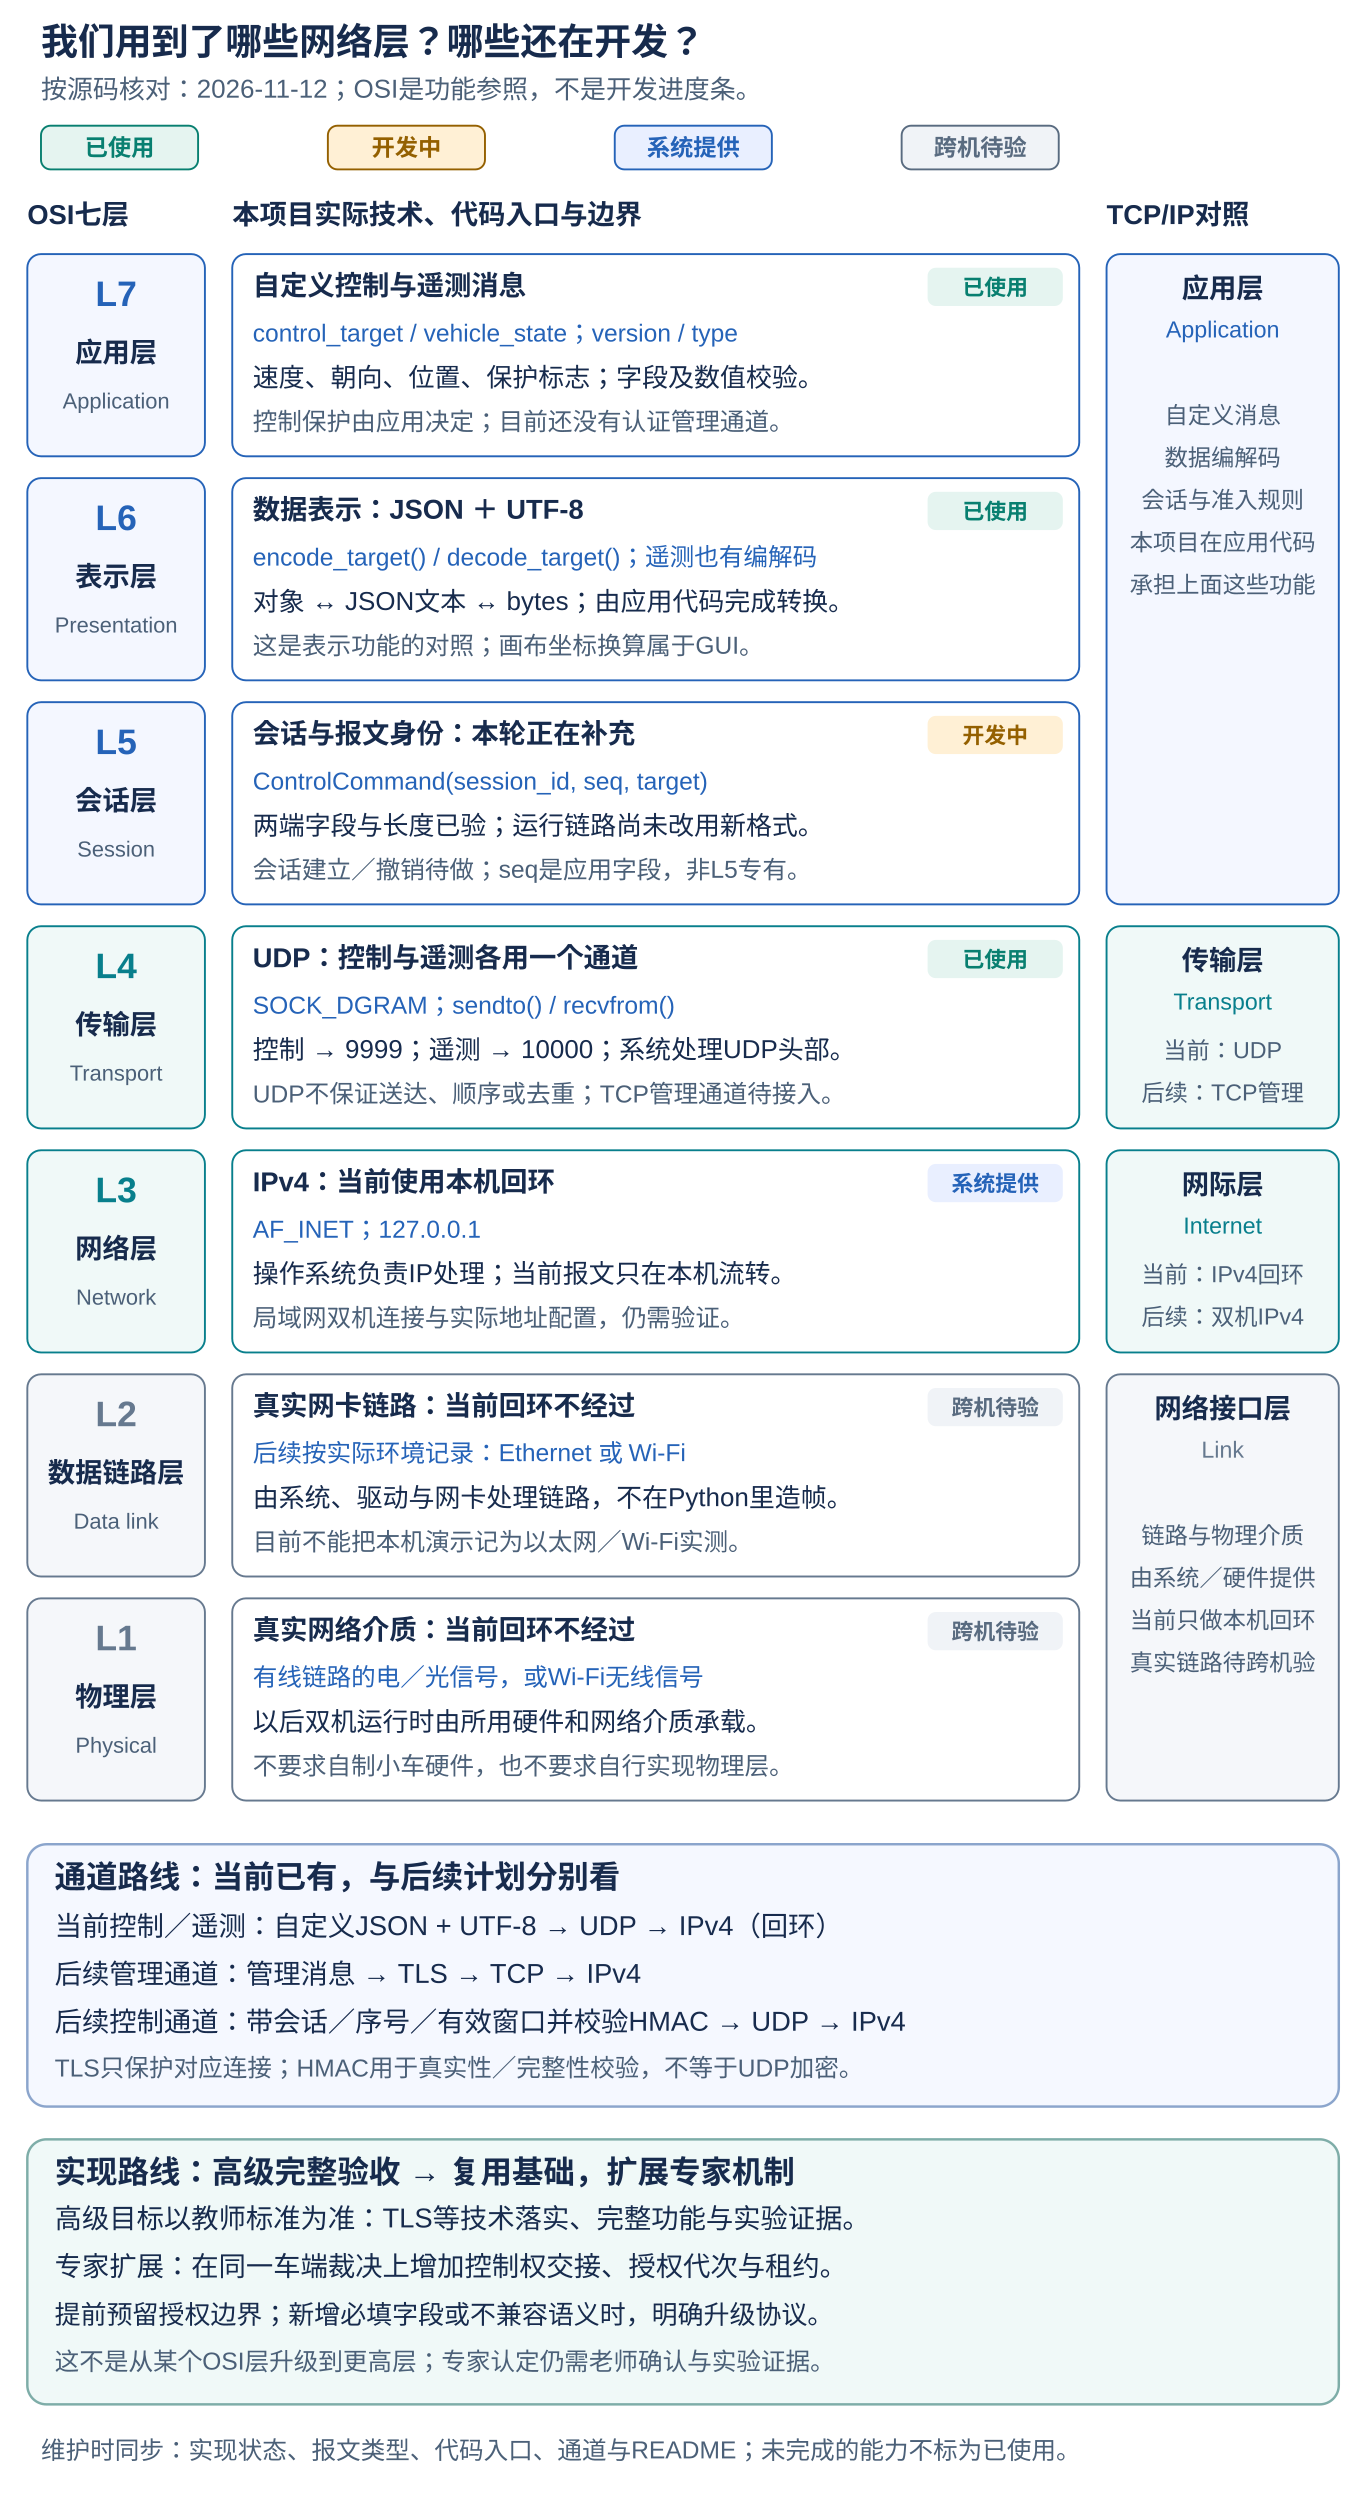
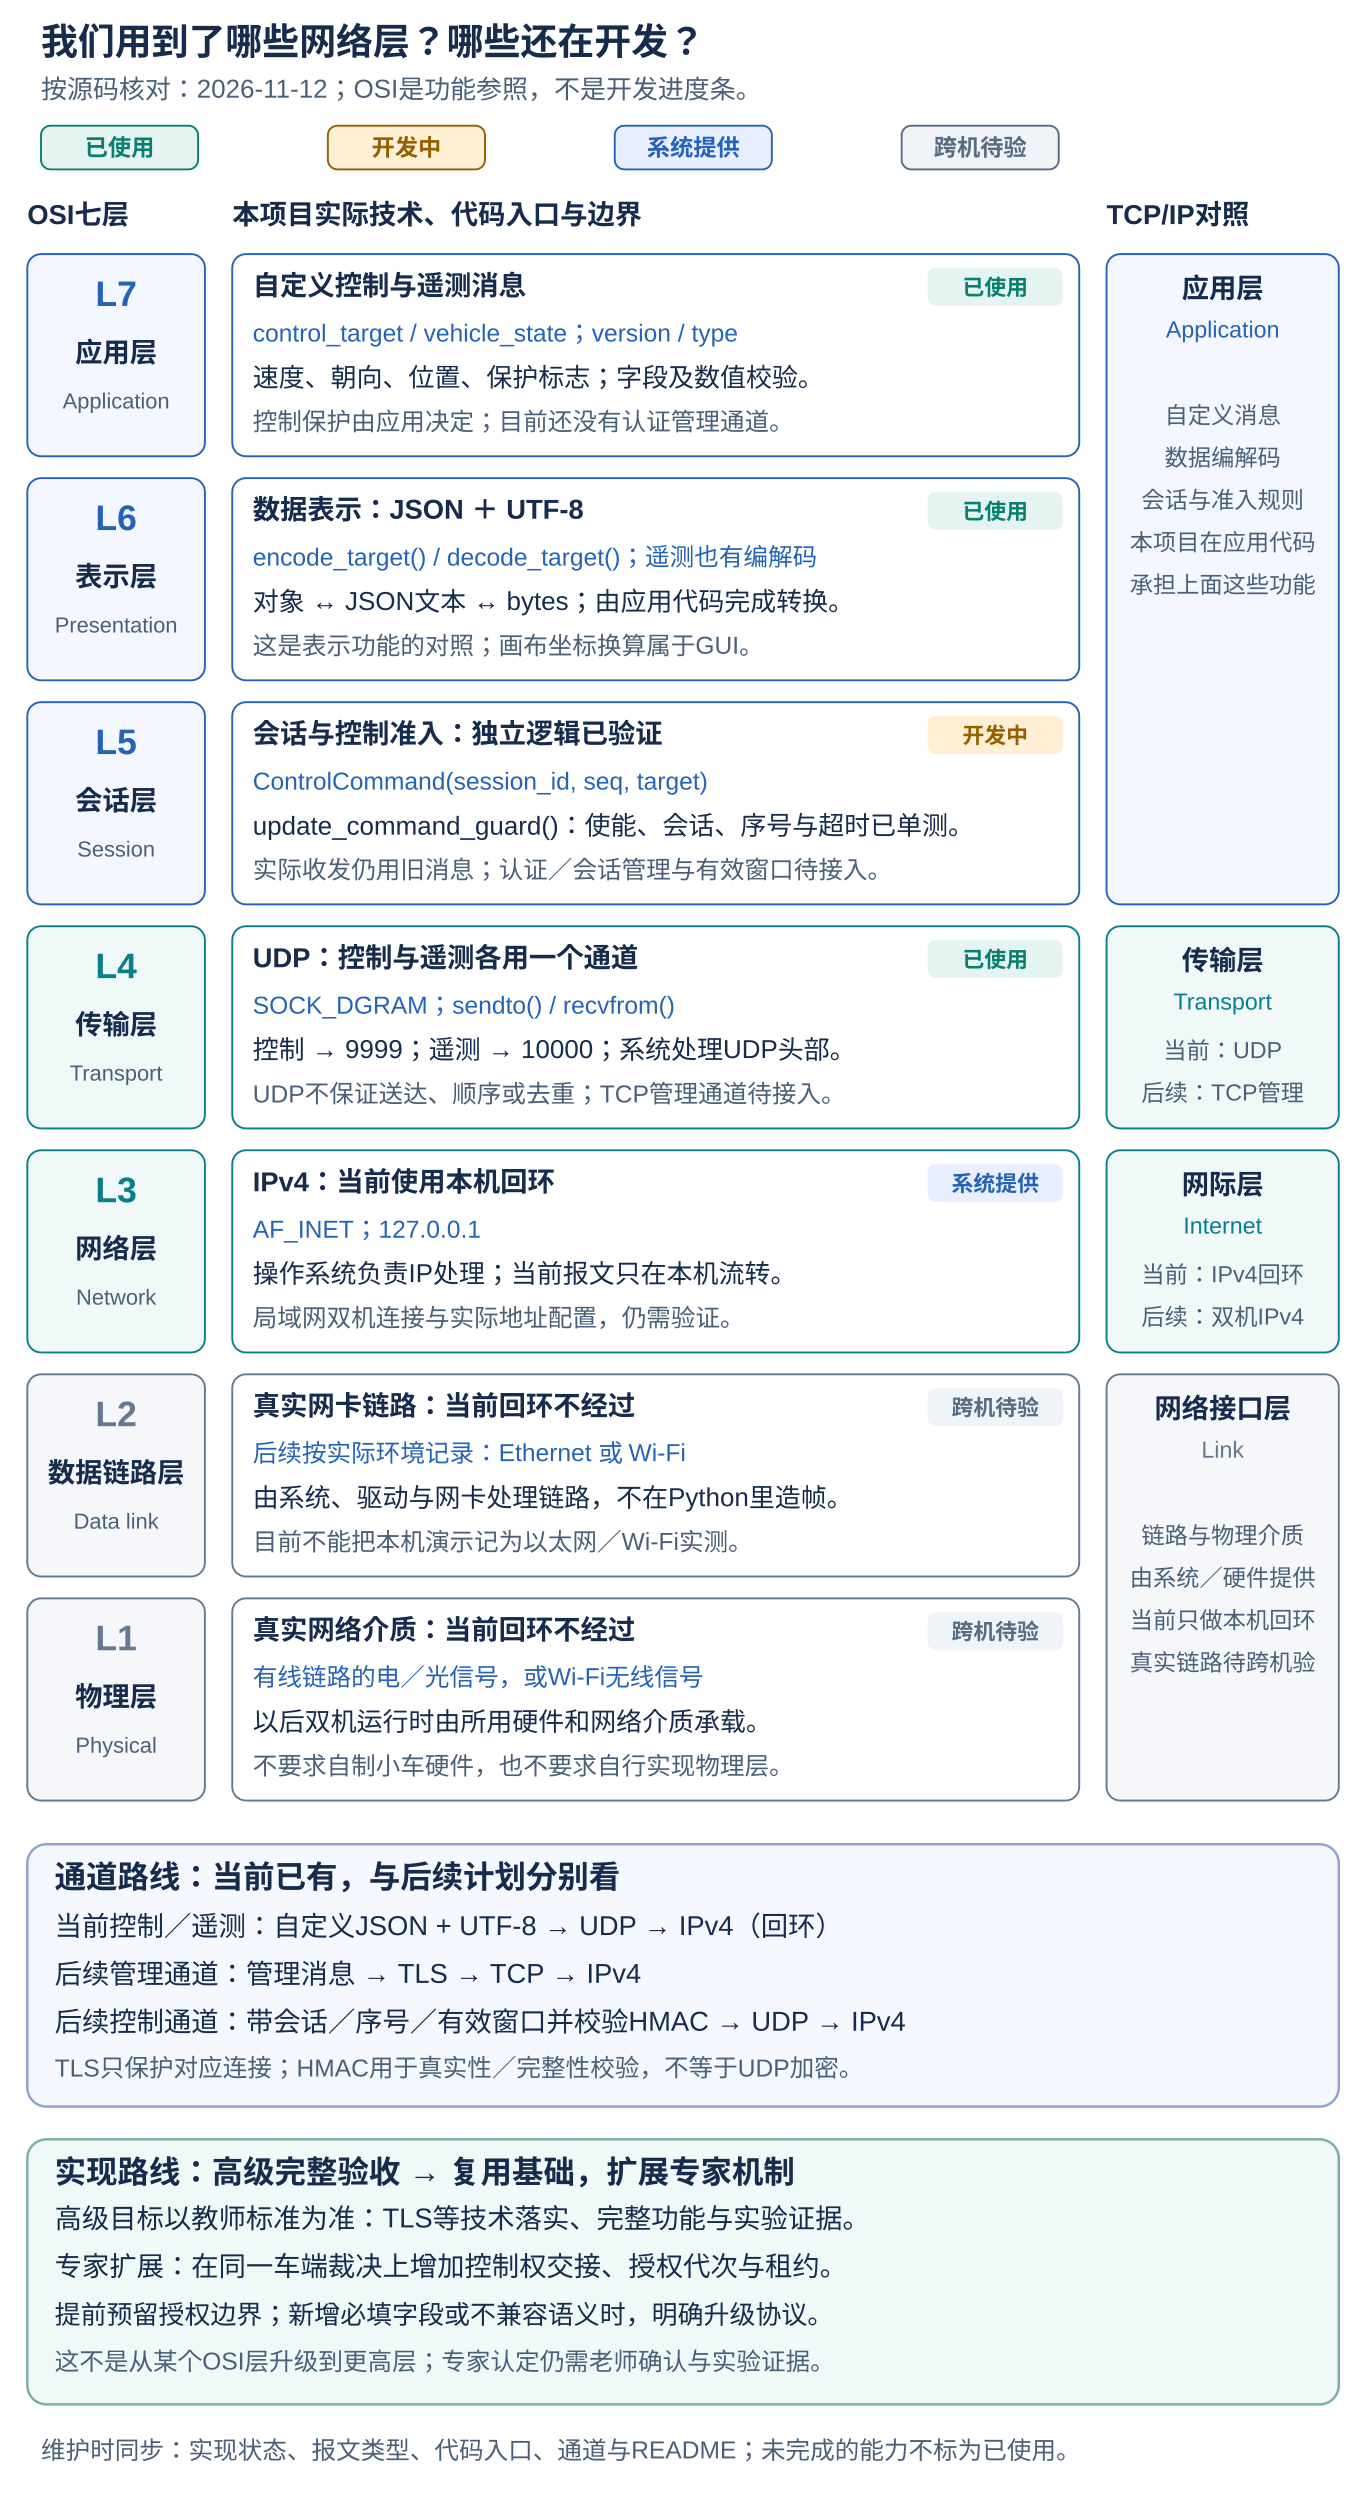
<svg xmlns="http://www.w3.org/2000/svg" width="1000" height="1830" viewBox="0 0 1000 1830" role="img" aria-labelledby="title description">
  <rect x="0" y="0" width="1000" height="1830" rx="0" fill="#ffffff" stroke="#ffffff" stroke-width="1.4" />
  <text x="30" y="40" font-family="Microsoft YaHei, Microsoft YaHei UI, Arial, sans-serif" font-size="27" font-weight="700" fill="#172b4d" text-anchor="start">我们用到了哪些网络层？哪些还在开发？</text>
  <text x="30" y="72" font-family="Microsoft YaHei, Microsoft YaHei UI, Arial, sans-serif" font-size="19" font-weight="400" fill="#4b6078" text-anchor="start">按源码核对：2026-11-12；OSI是功能参照，不是开发进度条。</text>
  <rect x="30" y="92" width="115" height="32" rx="7" fill="#e5f4f0" stroke="#087f70" stroke-width="1.4" />
  <text x="87.5" y="114" font-family="Microsoft YaHei, Microsoft YaHei UI, Arial, sans-serif" font-size="17" font-weight="700" fill="#087f70" text-anchor="middle">已使用</text>
  <rect x="240" y="92" width="115" height="32" rx="7" fill="#fff0d5" stroke="#946000" stroke-width="1.4" />
  <text x="297.5" y="114" font-family="Microsoft YaHei, Microsoft YaHei UI, Arial, sans-serif" font-size="17" font-weight="700" fill="#946000" text-anchor="middle">开发中</text>
  <rect x="450" y="92" width="115" height="32" rx="7" fill="#e9efff" stroke="#2563b8" stroke-width="1.4" />
  <text x="507.5" y="114" font-family="Microsoft YaHei, Microsoft YaHei UI, Arial, sans-serif" font-size="17" font-weight="700" fill="#2563b8" text-anchor="middle">系统提供</text>
  <rect x="660" y="92" width="115" height="32" rx="7" fill="#f0f3f7" stroke="#596b80" stroke-width="1.4" />
  <text x="717.5" y="114" font-family="Microsoft YaHei, Microsoft YaHei UI, Arial, sans-serif" font-size="17" font-weight="700" fill="#596b80" text-anchor="middle">跨机待验</text>
  <text x="20" y="164" font-family="Microsoft YaHei, Microsoft YaHei UI, Arial, sans-serif" font-size="20" font-weight="700" fill="#172b4d" text-anchor="start">OSI七层</text>
  <text x="170" y="164" font-family="Microsoft YaHei, Microsoft YaHei UI, Arial, sans-serif" font-size="20" font-weight="700" fill="#172b4d" text-anchor="start">本项目实际技术、代码入口与边界</text>
  <text x="810" y="164" font-family="Microsoft YaHei, Microsoft YaHei UI, Arial, sans-serif" font-size="20" font-weight="700" fill="#172b4d" text-anchor="start">TCP/IP对照</text>
  <g class="layer-row" data-level="L7" data-status="已使用">
    <rect x="20" y="186" width="130" height="148" rx="10" fill="#f4f7ff" stroke="#2563b8" stroke-width="1.4" />
    <text x="85" y="224" font-family="Microsoft YaHei, Microsoft YaHei UI, Arial, sans-serif" font-size="26" font-weight="700" fill="#2563b8" text-anchor="middle">L7</text>
    <text x="85" y="265" font-family="Microsoft YaHei, Microsoft YaHei UI, Arial, sans-serif" font-size="20" font-weight="700" fill="#172b4d" text-anchor="middle">应用层</text>
    <text x="85" y="299" font-family="Microsoft YaHei, Microsoft YaHei UI, Arial, sans-serif" font-size="16" font-weight="400" fill="#4b6078" text-anchor="middle">Application</text>
    <rect x="170" y="186" width="620" height="148" rx="10" fill="#ffffff" stroke="#2563b8" stroke-width="1.4" />
    <text x="185" y="216" font-family="Microsoft YaHei, Microsoft YaHei UI, Arial, sans-serif" font-size="20" font-weight="700" fill="#172b4d" text-anchor="start">自定义控制与遥测消息</text>
    <rect x="679" y="196" width="99" height="28" rx="6" fill="#e5f4f0" stroke="none" stroke-width="1.4" />
    <text x="728.5" y="216" font-family="Microsoft YaHei, Microsoft YaHei UI, Arial, sans-serif" font-size="16" font-weight="700" fill="#087f70" text-anchor="middle">已使用</text>
    <text x="185" y="250" font-family="Consolas, Microsoft YaHei UI, Arial, sans-serif" font-size="18" font-weight="400" fill="#2563b8" text-anchor="start">control_target / vehicle_state；version / type</text>
    <text x="185" y="283" font-family="Microsoft YaHei, Microsoft YaHei UI, Arial, sans-serif" font-size="19" font-weight="400" fill="#172b4d" text-anchor="start">速度、朝向、位置、保护标志；字段及数值校验。</text>
    <text x="185" y="315" font-family="Microsoft YaHei, Microsoft YaHei UI, Arial, sans-serif" font-size="18" font-weight="400" fill="#4b6078" text-anchor="start">控制保护由应用决定；目前还没有认证管理通道。</text>
  </g>
  <g class="layer-row" data-level="L6" data-status="已使用">
    <rect x="20" y="350" width="130" height="148" rx="10" fill="#f4f7ff" stroke="#2563b8" stroke-width="1.4" />
    <text x="85" y="388" font-family="Microsoft YaHei, Microsoft YaHei UI, Arial, sans-serif" font-size="26" font-weight="700" fill="#2563b8" text-anchor="middle">L6</text>
    <text x="85" y="429" font-family="Microsoft YaHei, Microsoft YaHei UI, Arial, sans-serif" font-size="20" font-weight="700" fill="#172b4d" text-anchor="middle">表示层</text>
    <text x="85" y="463" font-family="Microsoft YaHei, Microsoft YaHei UI, Arial, sans-serif" font-size="16" font-weight="400" fill="#4b6078" text-anchor="middle">Presentation</text>
    <rect x="170" y="350" width="620" height="148" rx="10" fill="#ffffff" stroke="#2563b8" stroke-width="1.4" />
    <text x="185" y="380" font-family="Microsoft YaHei, Microsoft YaHei UI, Arial, sans-serif" font-size="20" font-weight="700" fill="#172b4d" text-anchor="start">数据表示：JSON ＋ UTF-8</text>
    <rect x="679" y="360" width="99" height="28" rx="6" fill="#e5f4f0" stroke="none" stroke-width="1.4" />
    <text x="728.5" y="380" font-family="Microsoft YaHei, Microsoft YaHei UI, Arial, sans-serif" font-size="16" font-weight="700" fill="#087f70" text-anchor="middle">已使用</text>
    <text x="185" y="414" font-family="Consolas, Microsoft YaHei UI, Arial, sans-serif" font-size="18" font-weight="400" fill="#2563b8" text-anchor="start">encode_target() / decode_target()；遥测也有编解码</text>
    <text x="185" y="447" font-family="Microsoft YaHei, Microsoft YaHei UI, Arial, sans-serif" font-size="19" font-weight="400" fill="#172b4d" text-anchor="start">对象 ↔ JSON文本 ↔ bytes；由应用代码完成转换。</text>
    <text x="185" y="479" font-family="Microsoft YaHei, Microsoft YaHei UI, Arial, sans-serif" font-size="18" font-weight="400" fill="#4b6078" text-anchor="start">这是表示功能的对照；画布坐标换算属于GUI。</text>
  </g>
  <g class="layer-row" data-level="L5" data-status="开发中">
    <rect x="20" y="514" width="130" height="148" rx="10" fill="#f4f7ff" stroke="#2563b8" stroke-width="1.4" />
    <text x="85" y="552" font-family="Microsoft YaHei, Microsoft YaHei UI, Arial, sans-serif" font-size="26" font-weight="700" fill="#2563b8" text-anchor="middle">L5</text>
    <text x="85" y="593" font-family="Microsoft YaHei, Microsoft YaHei UI, Arial, sans-serif" font-size="20" font-weight="700" fill="#172b4d" text-anchor="middle">会话层</text>
    <text x="85" y="627" font-family="Microsoft YaHei, Microsoft YaHei UI, Arial, sans-serif" font-size="16" font-weight="400" fill="#4b6078" text-anchor="middle">Session</text>
    <rect x="170" y="514" width="620" height="148" rx="10" fill="#ffffff" stroke="#2563b8" stroke-width="1.4" />
-     <text x="185" y="544" font-family="Microsoft YaHei, Microsoft YaHei UI, Arial, sans-serif" font-size="20" font-weight="700" fill="#172b4d" text-anchor="start">会话与报文身份：本轮正在补充</text>
+     <text x="185" y="544" font-family="Microsoft YaHei, Microsoft YaHei UI, Arial, sans-serif" font-size="20" font-weight="700" fill="#172b4d" text-anchor="start">会话与控制准入：独立逻辑已验证</text>
    <rect x="679" y="524" width="99" height="28" rx="6" fill="#fff0d5" stroke="none" stroke-width="1.4" />
    <text x="728.5" y="544" font-family="Microsoft YaHei, Microsoft YaHei UI, Arial, sans-serif" font-size="16" font-weight="700" fill="#946000" text-anchor="middle">开发中</text>
    <text x="185" y="578" font-family="Consolas, Microsoft YaHei UI, Arial, sans-serif" font-size="18" font-weight="400" fill="#2563b8" text-anchor="start">ControlCommand(session_id, seq, target)</text>
-     <text x="185" y="611" font-family="Microsoft YaHei, Microsoft YaHei UI, Arial, sans-serif" font-size="19" font-weight="400" fill="#172b4d" text-anchor="start">两端字段与长度已验；运行链路尚未改用新格式。</text>
-     <text x="185" y="643" font-family="Microsoft YaHei, Microsoft YaHei UI, Arial, sans-serif" font-size="18" font-weight="400" fill="#4b6078" text-anchor="start">会话建立／撤销待做；seq是应用字段，非L5专有。</text>
+     <text x="185" y="611" font-family="Microsoft YaHei, Microsoft YaHei UI, Arial, sans-serif" font-size="19" font-weight="400" fill="#172b4d" text-anchor="start">update_command_guard()：使能、会话、序号与超时已单测。</text>
+     <text x="185" y="643" font-family="Microsoft YaHei, Microsoft YaHei UI, Arial, sans-serif" font-size="18" font-weight="400" fill="#4b6078" text-anchor="start">实际收发仍用旧消息；认证／会话管理与有效窗口待接入。</text>
  </g>
  <g class="layer-row" data-level="L4" data-status="已使用">
    <rect x="20" y="678" width="130" height="148" rx="10" fill="#f0f9f8" stroke="#087f8c" stroke-width="1.4" />
    <text x="85" y="716" font-family="Microsoft YaHei, Microsoft YaHei UI, Arial, sans-serif" font-size="26" font-weight="700" fill="#087f8c" text-anchor="middle">L4</text>
    <text x="85" y="757" font-family="Microsoft YaHei, Microsoft YaHei UI, Arial, sans-serif" font-size="20" font-weight="700" fill="#172b4d" text-anchor="middle">传输层</text>
    <text x="85" y="791" font-family="Microsoft YaHei, Microsoft YaHei UI, Arial, sans-serif" font-size="16" font-weight="400" fill="#4b6078" text-anchor="middle">Transport</text>
    <rect x="170" y="678" width="620" height="148" rx="10" fill="#ffffff" stroke="#087f8c" stroke-width="1.4" />
    <text x="185" y="708" font-family="Microsoft YaHei, Microsoft YaHei UI, Arial, sans-serif" font-size="20" font-weight="700" fill="#172b4d" text-anchor="start">UDP：控制与遥测各用一个通道</text>
    <rect x="679" y="688" width="99" height="28" rx="6" fill="#e5f4f0" stroke="none" stroke-width="1.4" />
    <text x="728.5" y="708" font-family="Microsoft YaHei, Microsoft YaHei UI, Arial, sans-serif" font-size="16" font-weight="700" fill="#087f70" text-anchor="middle">已使用</text>
    <text x="185" y="742" font-family="Consolas, Microsoft YaHei UI, Arial, sans-serif" font-size="18" font-weight="400" fill="#2563b8" text-anchor="start">SOCK_DGRAM；sendto() / recvfrom()</text>
    <text x="185" y="775" font-family="Microsoft YaHei, Microsoft YaHei UI, Arial, sans-serif" font-size="19" font-weight="400" fill="#172b4d" text-anchor="start">控制 → 9999；遥测 → 10000；系统处理UDP头部。</text>
    <text x="185" y="807" font-family="Microsoft YaHei, Microsoft YaHei UI, Arial, sans-serif" font-size="18" font-weight="400" fill="#4b6078" text-anchor="start">UDP不保证送达、顺序或去重；TCP管理通道待接入。</text>
  </g>
  <g class="layer-row" data-level="L3" data-status="系统提供">
    <rect x="20" y="842" width="130" height="148" rx="10" fill="#f0f9f8" stroke="#087f8c" stroke-width="1.4" />
    <text x="85" y="880" font-family="Microsoft YaHei, Microsoft YaHei UI, Arial, sans-serif" font-size="26" font-weight="700" fill="#087f8c" text-anchor="middle">L3</text>
    <text x="85" y="921" font-family="Microsoft YaHei, Microsoft YaHei UI, Arial, sans-serif" font-size="20" font-weight="700" fill="#172b4d" text-anchor="middle">网络层</text>
    <text x="85" y="955" font-family="Microsoft YaHei, Microsoft YaHei UI, Arial, sans-serif" font-size="16" font-weight="400" fill="#4b6078" text-anchor="middle">Network</text>
    <rect x="170" y="842" width="620" height="148" rx="10" fill="#ffffff" stroke="#087f8c" stroke-width="1.4" />
    <text x="185" y="872" font-family="Microsoft YaHei, Microsoft YaHei UI, Arial, sans-serif" font-size="20" font-weight="700" fill="#172b4d" text-anchor="start">IPv4：当前使用本机回环</text>
    <rect x="679" y="852" width="99" height="28" rx="6" fill="#e9efff" stroke="none" stroke-width="1.4" />
    <text x="728.5" y="872" font-family="Microsoft YaHei, Microsoft YaHei UI, Arial, sans-serif" font-size="16" font-weight="700" fill="#2563b8" text-anchor="middle">系统提供</text>
    <text x="185" y="906" font-family="Consolas, Microsoft YaHei UI, Arial, sans-serif" font-size="18" font-weight="400" fill="#2563b8" text-anchor="start">AF_INET；127.0.0.1</text>
    <text x="185" y="939" font-family="Microsoft YaHei, Microsoft YaHei UI, Arial, sans-serif" font-size="19" font-weight="400" fill="#172b4d" text-anchor="start">操作系统负责IP处理；当前报文只在本机流转。</text>
    <text x="185" y="971" font-family="Microsoft YaHei, Microsoft YaHei UI, Arial, sans-serif" font-size="18" font-weight="400" fill="#4b6078" text-anchor="start">局域网双机连接与实际地址配置，仍需验证。</text>
  </g>
  <g class="layer-row" data-level="L2" data-status="跨机待验">
    <rect x="20" y="1006" width="130" height="148" rx="10" fill="#f5f7fa" stroke="#66798f" stroke-width="1.4" />
    <text x="85" y="1044" font-family="Microsoft YaHei, Microsoft YaHei UI, Arial, sans-serif" font-size="26" font-weight="700" fill="#66798f" text-anchor="middle">L2</text>
    <text x="85" y="1085" font-family="Microsoft YaHei, Microsoft YaHei UI, Arial, sans-serif" font-size="20" font-weight="700" fill="#172b4d" text-anchor="middle">数据链路层</text>
    <text x="85" y="1119" font-family="Microsoft YaHei, Microsoft YaHei UI, Arial, sans-serif" font-size="16" font-weight="400" fill="#4b6078" text-anchor="middle">Data link</text>
    <rect x="170" y="1006" width="620" height="148" rx="10" fill="#ffffff" stroke="#66798f" stroke-width="1.4" />
    <text x="185" y="1036" font-family="Microsoft YaHei, Microsoft YaHei UI, Arial, sans-serif" font-size="20" font-weight="700" fill="#172b4d" text-anchor="start">真实网卡链路：当前回环不经过</text>
    <rect x="679" y="1016" width="99" height="28" rx="6" fill="#f0f3f7" stroke="none" stroke-width="1.4" />
    <text x="728.5" y="1036" font-family="Microsoft YaHei, Microsoft YaHei UI, Arial, sans-serif" font-size="16" font-weight="700" fill="#596b80" text-anchor="middle">跨机待验</text>
    <text x="185" y="1070" font-family="Consolas, Microsoft YaHei UI, Arial, sans-serif" font-size="18" font-weight="400" fill="#2563b8" text-anchor="start">后续按实际环境记录：Ethernet 或 Wi-Fi</text>
    <text x="185" y="1103" font-family="Microsoft YaHei, Microsoft YaHei UI, Arial, sans-serif" font-size="19" font-weight="400" fill="#172b4d" text-anchor="start">由系统、驱动与网卡处理链路，不在Python里造帧。</text>
    <text x="185" y="1135" font-family="Microsoft YaHei, Microsoft YaHei UI, Arial, sans-serif" font-size="18" font-weight="400" fill="#4b6078" text-anchor="start">目前不能把本机演示记为以太网／Wi-Fi实测。</text>
  </g>
  <g class="layer-row" data-level="L1" data-status="跨机待验">
    <rect x="20" y="1170" width="130" height="148" rx="10" fill="#f5f7fa" stroke="#66798f" stroke-width="1.4" />
    <text x="85" y="1208" font-family="Microsoft YaHei, Microsoft YaHei UI, Arial, sans-serif" font-size="26" font-weight="700" fill="#66798f" text-anchor="middle">L1</text>
    <text x="85" y="1249" font-family="Microsoft YaHei, Microsoft YaHei UI, Arial, sans-serif" font-size="20" font-weight="700" fill="#172b4d" text-anchor="middle">物理层</text>
    <text x="85" y="1283" font-family="Microsoft YaHei, Microsoft YaHei UI, Arial, sans-serif" font-size="16" font-weight="400" fill="#4b6078" text-anchor="middle">Physical</text>
    <rect x="170" y="1170" width="620" height="148" rx="10" fill="#ffffff" stroke="#66798f" stroke-width="1.4" />
    <text x="185" y="1200" font-family="Microsoft YaHei, Microsoft YaHei UI, Arial, sans-serif" font-size="20" font-weight="700" fill="#172b4d" text-anchor="start">真实网络介质：当前回环不经过</text>
    <rect x="679" y="1180" width="99" height="28" rx="6" fill="#f0f3f7" stroke="none" stroke-width="1.4" />
    <text x="728.5" y="1200" font-family="Microsoft YaHei, Microsoft YaHei UI, Arial, sans-serif" font-size="16" font-weight="700" fill="#596b80" text-anchor="middle">跨机待验</text>
    <text x="185" y="1234" font-family="Consolas, Microsoft YaHei UI, Arial, sans-serif" font-size="18" font-weight="400" fill="#2563b8" text-anchor="start">有线链路的电／光信号，或Wi-Fi无线信号</text>
    <text x="185" y="1267" font-family="Microsoft YaHei, Microsoft YaHei UI, Arial, sans-serif" font-size="19" font-weight="400" fill="#172b4d" text-anchor="start">以后双机运行时由所用硬件和网络介质承载。</text>
    <text x="185" y="1299" font-family="Microsoft YaHei, Microsoft YaHei UI, Arial, sans-serif" font-size="18" font-weight="400" fill="#4b6078" text-anchor="start">不要求自制小车硬件，也不要求自行实现物理层。</text>
  </g>
  <rect x="810" y="186" width="170" height="476" rx="10" fill="#f4f7ff" stroke="#2563b8" stroke-width="1.4" />
  <text x="895" y="218" font-family="Microsoft YaHei, Microsoft YaHei UI, Arial, sans-serif" font-size="20" font-weight="700" fill="#172b4d" text-anchor="middle">应用层</text>
  <text x="895" y="247" font-family="Microsoft YaHei, Microsoft YaHei UI, Arial, sans-serif" font-size="17" font-weight="400" fill="#2563b8" text-anchor="middle">Application</text>
  <text x="895" y="310" font-family="Microsoft YaHei, Microsoft YaHei UI, Arial, sans-serif" font-size="17" font-weight="400" fill="#4b6078" text-anchor="middle">自定义消息</text>
  <text x="895" y="341" font-family="Microsoft YaHei, Microsoft YaHei UI, Arial, sans-serif" font-size="17" font-weight="400" fill="#4b6078" text-anchor="middle">数据编解码</text>
  <text x="895" y="372" font-family="Microsoft YaHei, Microsoft YaHei UI, Arial, sans-serif" font-size="17" font-weight="400" fill="#4b6078" text-anchor="middle">会话与准入规则</text>
  <text x="895" y="403" font-family="Microsoft YaHei, Microsoft YaHei UI, Arial, sans-serif" font-size="17" font-weight="400" fill="#4b6078" text-anchor="middle">本项目在应用代码</text>
  <text x="895" y="434" font-family="Microsoft YaHei, Microsoft YaHei UI, Arial, sans-serif" font-size="17" font-weight="400" fill="#4b6078" text-anchor="middle">承担上面这些功能</text>
  <rect x="810" y="678" width="170" height="148" rx="10" fill="#f0f9f8" stroke="#087f8c" stroke-width="1.4" />
  <text x="895" y="710" font-family="Microsoft YaHei, Microsoft YaHei UI, Arial, sans-serif" font-size="20" font-weight="700" fill="#172b4d" text-anchor="middle">传输层</text>
  <text x="895" y="739" font-family="Microsoft YaHei, Microsoft YaHei UI, Arial, sans-serif" font-size="17" font-weight="400" fill="#087f8c" text-anchor="middle">Transport</text>
  <text x="895" y="775" font-family="Microsoft YaHei, Microsoft YaHei UI, Arial, sans-serif" font-size="17" font-weight="400" fill="#4b6078" text-anchor="middle">当前：UDP</text>
  <text x="895" y="806" font-family="Microsoft YaHei, Microsoft YaHei UI, Arial, sans-serif" font-size="17" font-weight="400" fill="#4b6078" text-anchor="middle">后续：TCP管理</text>
  <rect x="810" y="842" width="170" height="148" rx="10" fill="#f0f9f8" stroke="#087f8c" stroke-width="1.4" />
  <text x="895" y="874" font-family="Microsoft YaHei, Microsoft YaHei UI, Arial, sans-serif" font-size="20" font-weight="700" fill="#172b4d" text-anchor="middle">网际层</text>
  <text x="895" y="903" font-family="Microsoft YaHei, Microsoft YaHei UI, Arial, sans-serif" font-size="17" font-weight="400" fill="#087f8c" text-anchor="middle">Internet</text>
  <text x="895" y="939" font-family="Microsoft YaHei, Microsoft YaHei UI, Arial, sans-serif" font-size="17" font-weight="400" fill="#4b6078" text-anchor="middle">当前：IPv4回环</text>
  <text x="895" y="970" font-family="Microsoft YaHei, Microsoft YaHei UI, Arial, sans-serif" font-size="17" font-weight="400" fill="#4b6078" text-anchor="middle">后续：双机IPv4</text>
  <rect x="810" y="1006" width="170" height="312" rx="10" fill="#f5f7fa" stroke="#66798f" stroke-width="1.4" />
  <text x="895" y="1038" font-family="Microsoft YaHei, Microsoft YaHei UI, Arial, sans-serif" font-size="20" font-weight="700" fill="#172b4d" text-anchor="middle">网络接口层</text>
  <text x="895" y="1067" font-family="Microsoft YaHei, Microsoft YaHei UI, Arial, sans-serif" font-size="17" font-weight="400" fill="#66798f" text-anchor="middle">Link</text>
  <text x="895" y="1130" font-family="Microsoft YaHei, Microsoft YaHei UI, Arial, sans-serif" font-size="17" font-weight="400" fill="#4b6078" text-anchor="middle">链路与物理介质</text>
  <text x="895" y="1161" font-family="Microsoft YaHei, Microsoft YaHei UI, Arial, sans-serif" font-size="17" font-weight="400" fill="#4b6078" text-anchor="middle">由系统／硬件提供</text>
  <text x="895" y="1192" font-family="Microsoft YaHei, Microsoft YaHei UI, Arial, sans-serif" font-size="17" font-weight="400" fill="#4b6078" text-anchor="middle">当前只做本机回环</text>
  <text x="895" y="1223" font-family="Microsoft YaHei, Microsoft YaHei UI, Arial, sans-serif" font-size="17" font-weight="400" fill="#4b6078" text-anchor="middle">真实链路待跨机验</text>
  <rect x="20" y="1350" width="960" height="192" rx="14" fill="#f5f8ff" stroke="#8ba5cc" stroke-width="1.8" />
  <text x="40" y="1382" font-family="Microsoft YaHei, Microsoft YaHei UI, Arial, sans-serif" font-size="23" font-weight="700" fill="#172b4d" text-anchor="start">通道路线：当前已有，与后续计划分别看</text>
  <text x="40" y="1417" font-family="Microsoft YaHei, Microsoft YaHei UI, Arial, sans-serif" font-size="20" font-weight="400" fill="#172b4d" text-anchor="start">当前控制／遥测：自定义JSON + UTF-8 → UDP → IPv4（回环）</text>
  <text x="40" y="1452" font-family="Microsoft YaHei, Microsoft YaHei UI, Arial, sans-serif" font-size="20" font-weight="400" fill="#172b4d" text-anchor="start">后续管理通道：管理消息 → TLS → TCP → IPv4</text>
  <text x="40" y="1487" font-family="Microsoft YaHei, Microsoft YaHei UI, Arial, sans-serif" font-size="20" font-weight="400" fill="#172b4d" text-anchor="start">后续控制通道：带会话／序号／有效窗口并校验HMAC → UDP → IPv4</text>
  <text x="40" y="1520" font-family="Microsoft YaHei, Microsoft YaHei UI, Arial, sans-serif" font-size="18" font-weight="400" fill="#4b6078" text-anchor="start">TLS只保护对应连接；HMAC用于真实性／完整性校验，不等于UDP加密。</text>
  <rect x="20" y="1566" width="960" height="194" rx="14" fill="#f0f9f8" stroke="#7eada8" stroke-width="1.8" />
  <text x="40" y="1598" font-family="Microsoft YaHei, Microsoft YaHei UI, Arial, sans-serif" font-size="23" font-weight="700" fill="#172b4d" text-anchor="start">实现路线：高级完整验收 → 复用基础，扩展专家机制</text>
  <text x="40" y="1631" font-family="Microsoft YaHei, Microsoft YaHei UI, Arial, sans-serif" font-size="20" font-weight="400" fill="#172b4d" text-anchor="start">高级目标以教师标准为准：TLS等技术落实、完整功能与实验证据。</text>
  <text x="40" y="1666" font-family="Microsoft YaHei, Microsoft YaHei UI, Arial, sans-serif" font-size="20" font-weight="400" fill="#172b4d" text-anchor="start">专家扩展：在同一车端裁决上增加控制权交接、授权代次与租约。</text>
  <text x="40" y="1701" font-family="Microsoft YaHei, Microsoft YaHei UI, Arial, sans-serif" font-size="19" font-weight="400" fill="#172b4d" text-anchor="start">提前预留授权边界；新增必填字段或不兼容语义时，明确升级协议。</text>
  <text x="40" y="1735" font-family="Microsoft YaHei, Microsoft YaHei UI, Arial, sans-serif" font-size="18" font-weight="400" fill="#4b6078" text-anchor="start">这不是从某个OSI层升级到更高层；专家认定仍需老师确认与实验证据。</text>
  <text x="30" y="1800" font-family="Microsoft YaHei, Microsoft YaHei UI, Arial, sans-serif" font-size="18" font-weight="400" fill="#4b6078" text-anchor="start">维护时同步：实现状态、报文类型、代码入口、通道与README；未完成的能力不标为已使用。</text>
</svg>
